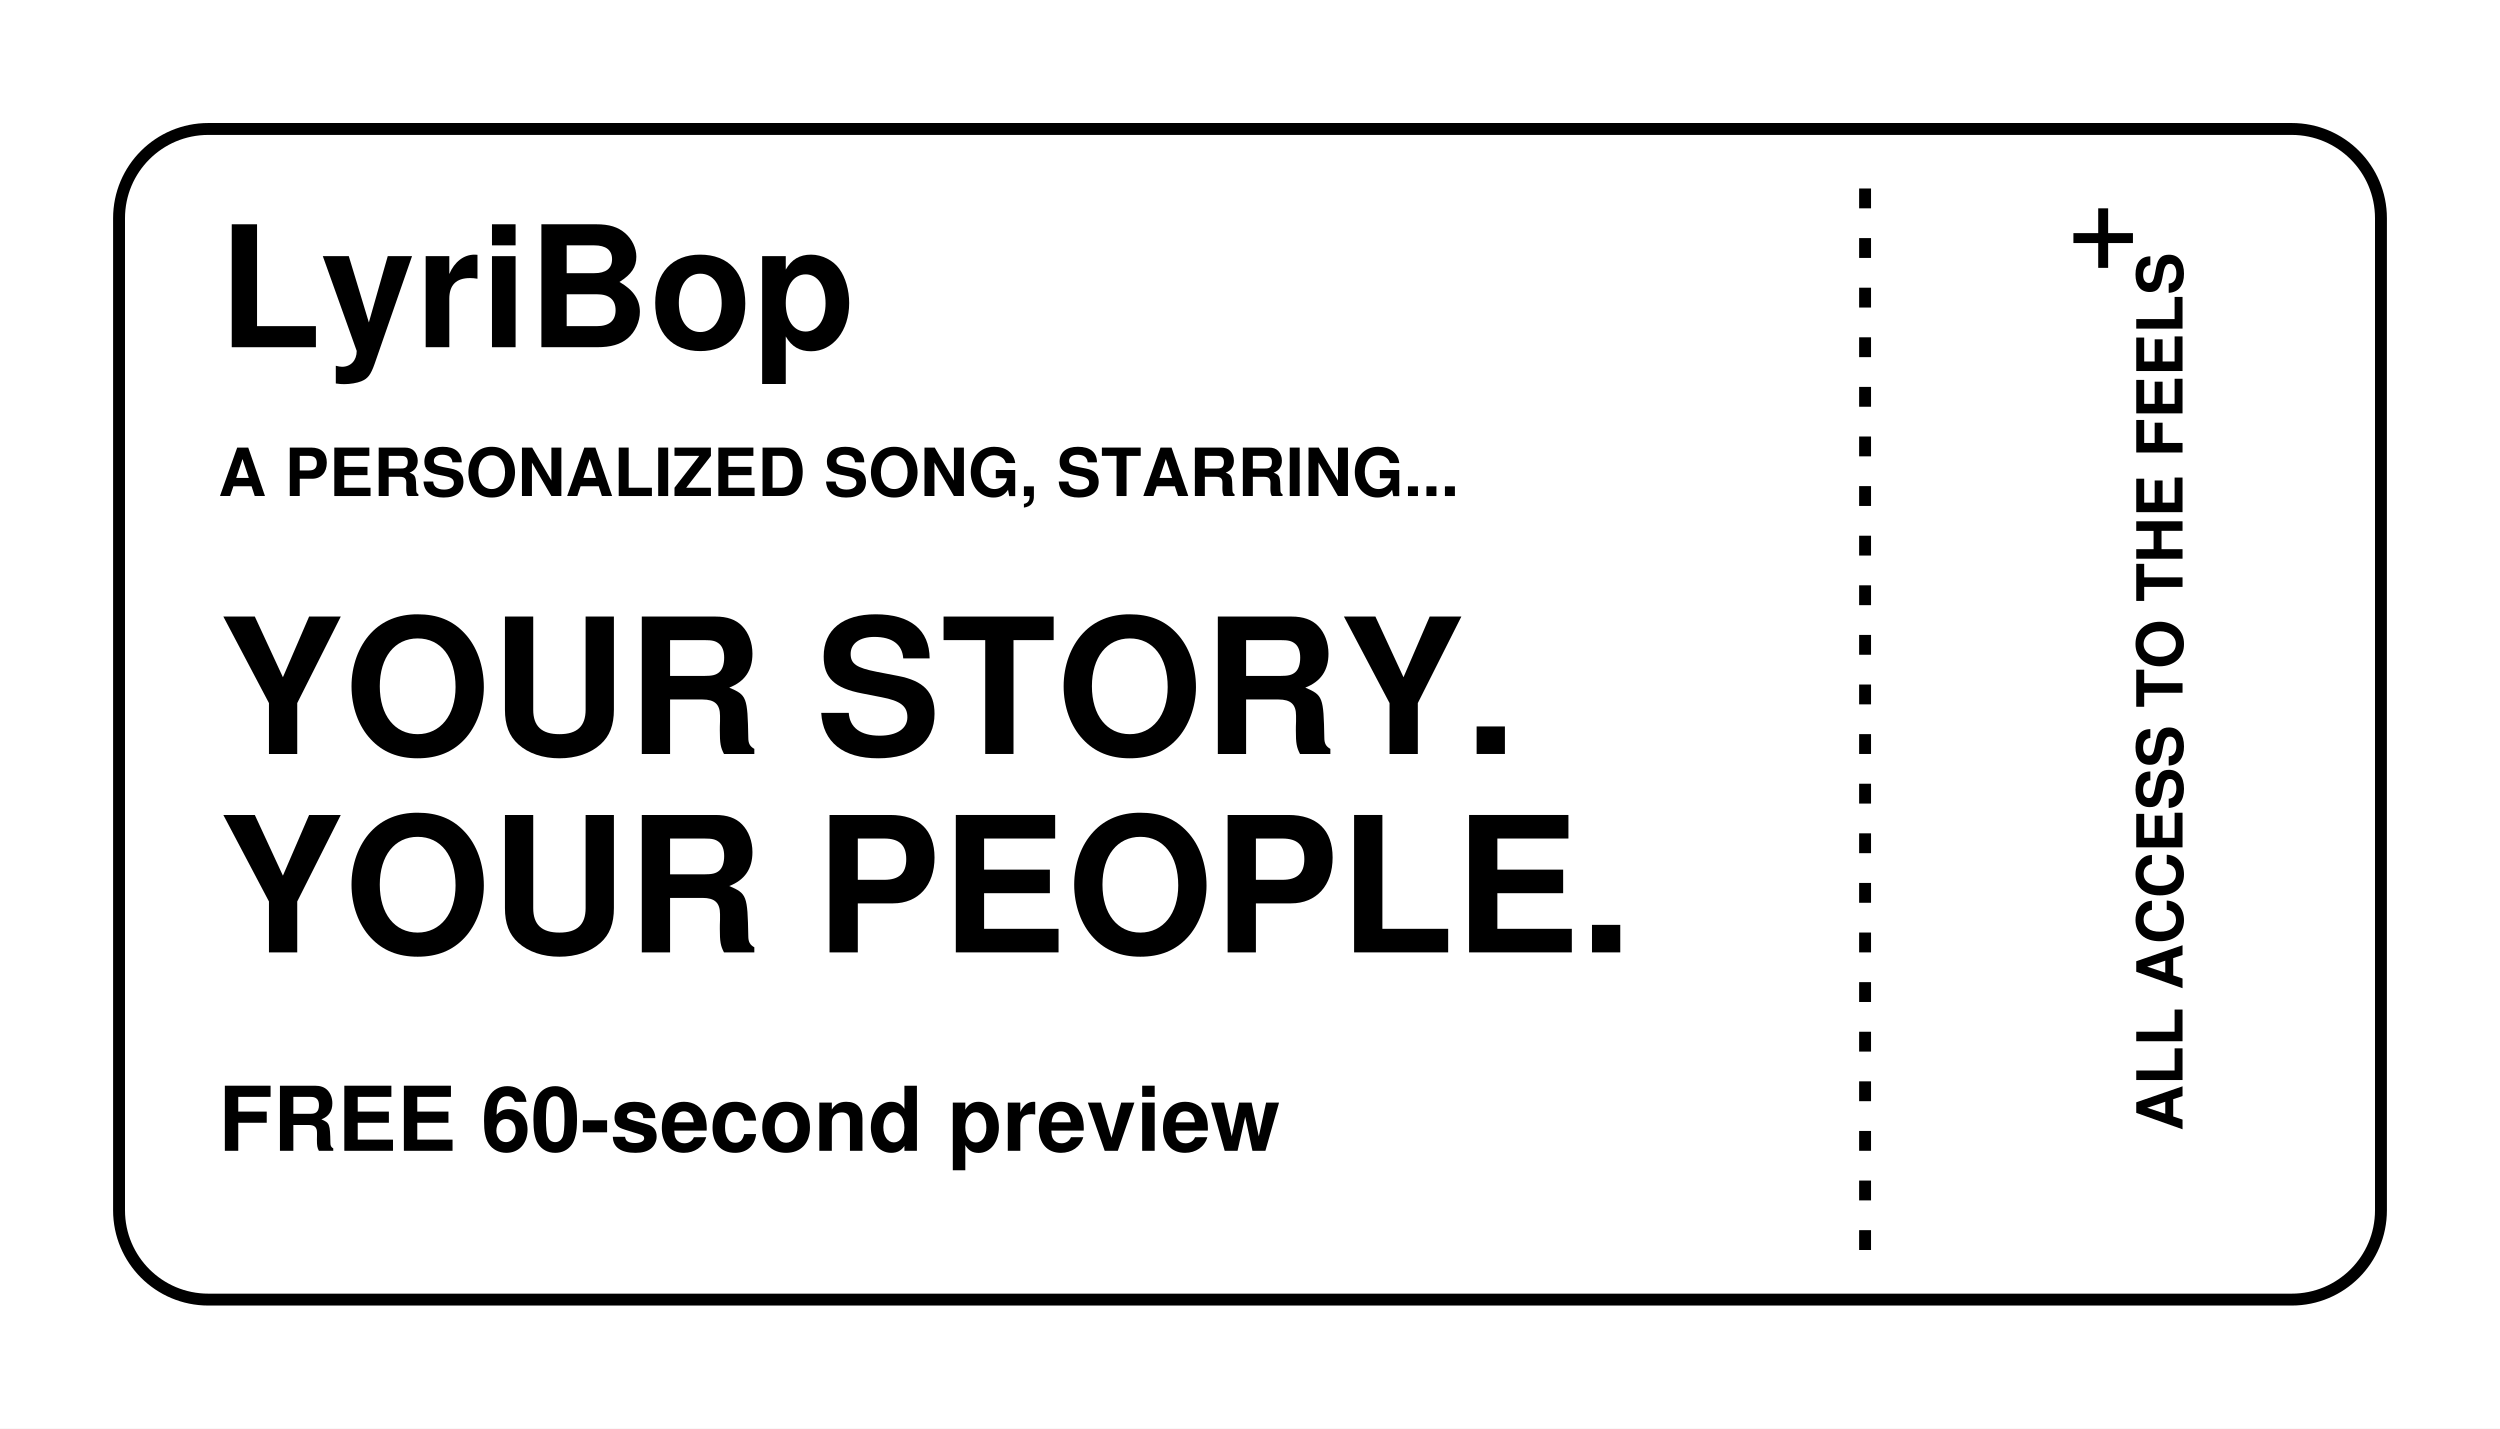
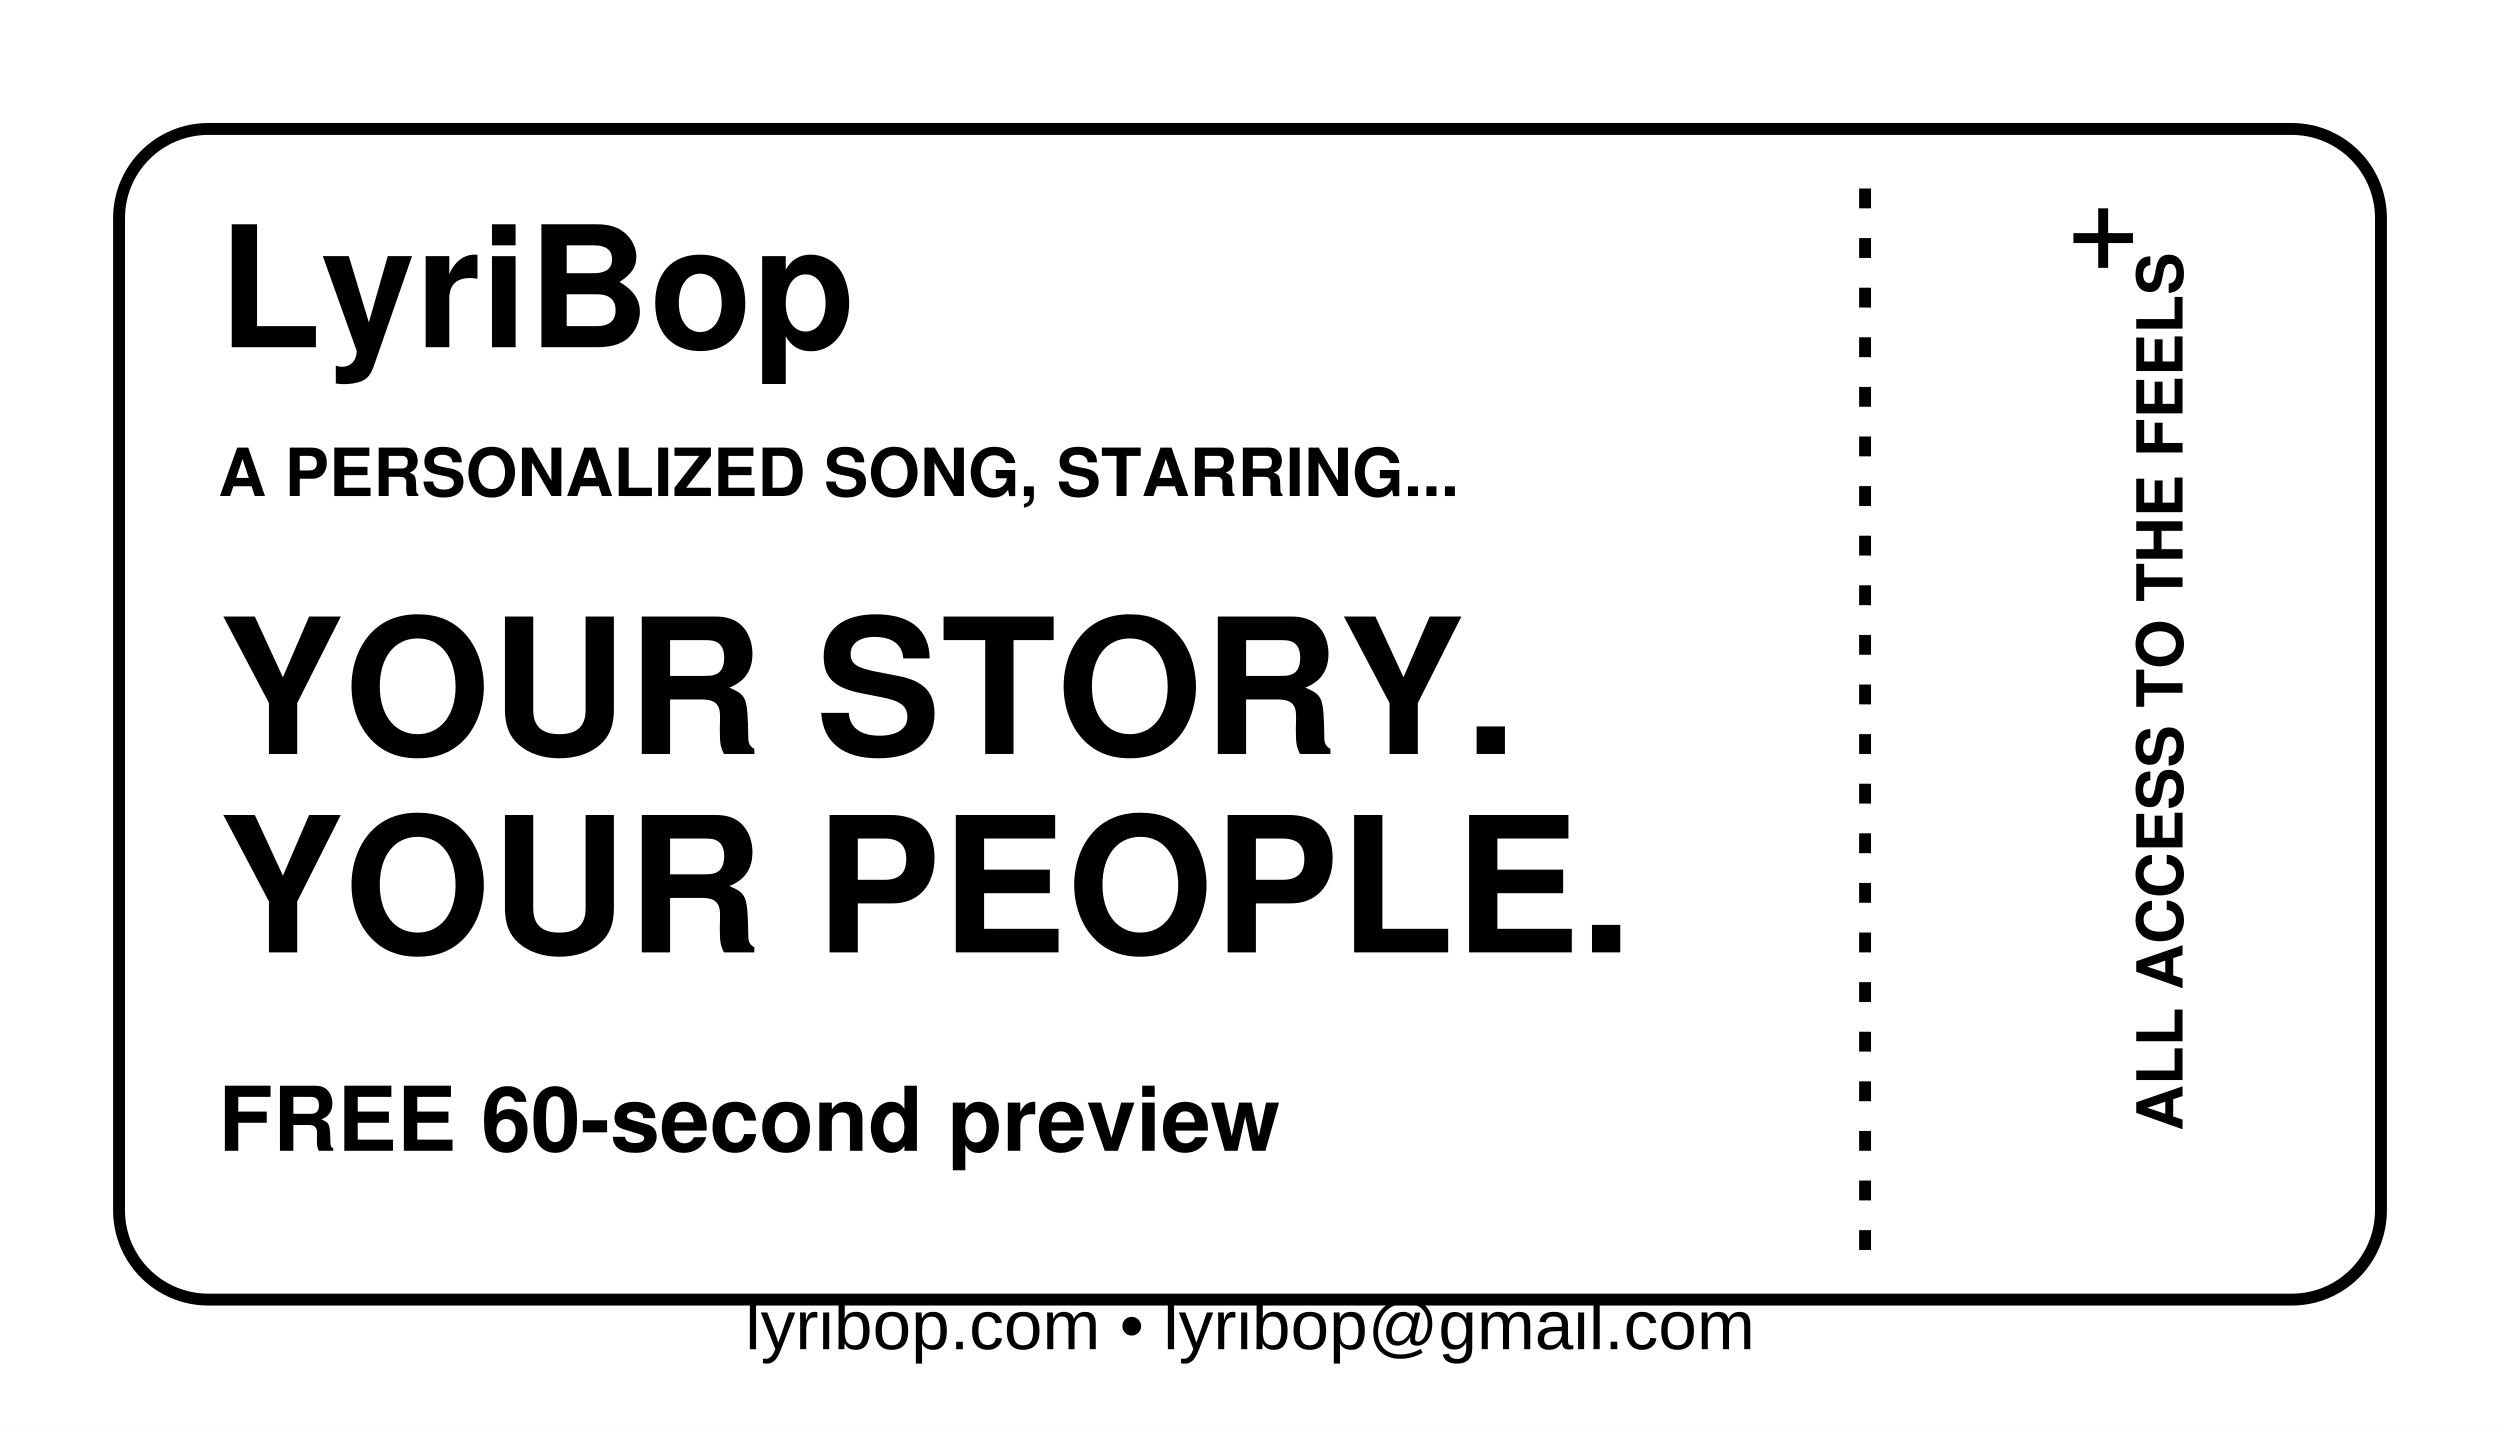
<svg xmlns="http://www.w3.org/2000/svg" xmlns:xlink="http://www.w3.org/1999/xlink" version="1.1" width="252" height="144" viewBox="0 0 252 144">
  <defs>
    <path id="font_1_45" d="M.23 .729H.08V0H.579V.125H.23V.729Z" />
    <path id="font_1_90" d="M.394 .54 .282 .147 .163 .54H.009L.21-.022C.21-.078 .175-.116 .123-.116 .112-.116 .103-.114 .086-.11V-.215C.107-.218 .119-.219 .136-.219 .172-.219 .212-.212 .237-.202 .276-.186 .293-.164 .316-.099L.538 .54H.394Z" />
    <path id="font_1_83" d="M.063 .54V0H.203V.287C.203 .369 .244 .41 .326 .41 .341 .41 .351 .409 .37 .406V.548C.362 .549 .359 .549 .353 .549 .289 .549 .234 .507 .203 .434V.54H.063Z" />
    <path id="font_1_74" d="M.207 .54H.067V0H.207V.54M.207 .729H.067V.604H.207V.729Z" />
    <path id="font_1_35" d="M.082 0H.41C.494 0 .55 .016 .594 .053 .638 .09 .666 .151 .666 .21 .666 .282 .628 .339 .545 .387 .617 .433 .645 .475 .645 .537 .645 .588 .62 .64 .579 .676 .536 .713 .485 .729 .407 .729H.082V0M.232 .604H.395C.465 .604 .501 .576 .501 .522 .501 .467 .465 .439 .395 .439H.232V.604M.232 .314H.411C.484 .314 .522 .282 .522 .219 .522 .157 .484 .125 .411 .125H.232V.314Z" />
    <path id="font_1_80" d="M.301 .549C.136 .549 .035 .44 .035 .263 .035 .085 .136-.023 .302-.023 .467-.023 .569 .085 .569 .259 .569 .442 .47 .549 .301 .549M.302 .436C.379 .436 .429 .367 .429 .261 .429 .16 .377 .09 .302 .09 .226 .09 .175 .159 .175 .263 .175 .367 .226 .436 .302 .436Z" />
    <path id="font_1_81" d="M.198 .54H.058V-.218H.198V.064C.232 .004 .28-.024 .348-.024 .478-.024 .574 .098 .574 .262 .574 .338 .552 .414 .516 .464 .48 .515 .413 .549 .348 .549 .28 .549 .232 .52 .198 .46V.54M.316 .432C.387 .432 .434 .364 .434 .26 .434 .161 .386 .093 .316 .093 .245 .093 .198 .161 .198 .262 .198 .364 .245 .432 .316 .432Z" />
    <path id="font_1_34" d="M.501 .147 .549 0H.703L.451 .729H.285L.026 0H.179L.228 .147H.501M.46 .272H.27L.365 .557 .46 .272Z" />
    <path id="font_1_1" d="" />
    <path id="font_1_49" d="M.226 .26H.413C.547 .26 .633 .355 .633 .503 .633 .649 .55 .729 .398 .729H.076V0H.226V.26M.226 .385V.604H.366C.446 .604 .483 .569 .483 .495 .483 .42 .446 .385 .366 .385H.226Z" />
    <path id="font_1_38" d="M.229 .314H.578V.439H.229V.604H.606V.729H.079V0H.624V.125H.229V.314Z" />
    <path id="font_1_51" d="M.23 .289H.402C.467 .289 .495 .263 .495 .203V.173C.494 .154 .494 .136 .494 .125 .494 .056 .498 .035 .516 0H.677V.027C.654 .04 .645 .055 .645 .087 .641 .302 .637 .312 .544 .352 .626 .384 .667 .443 .667 .532 .667 .59 .647 .643 .612 .679 .579 .713 .533 .729 .471 .729H.08V0H.23V.289M.23 .414V.604H.411C.454 .604 .471 .6 .49 .585 .508 .57 .517 .545 .517 .511 .517 .476 .508 .448 .49 .433 .473 .419 .454 .414 .411 .414H.23Z" />
    <path id="font_1_52" d="M.607 .507C.606 .658 .505 .741 .321 .741 .146 .741 .045 .659 .045 .517 .045 .404 .102 .349 .25 .321L.352 .301C.452 .282 .489 .254 .489 .195 .489 .134 .433 .097 .342 .097 .24 .097 .183 .14 .178 .218H.032C.041 .062 .148-.023 .334-.023 .522-.023 .633 .064 .633 .213 .633 .328 .575 .388 .44 .414L.326 .436C.219 .457 .188 .478 .188 .531 .188 .586 .236 .621 .314 .621 .409 .621 .462 .581 .467 .507H.607Z" />
    <path id="font_1_48" d="M.39 .741C.288 .741 .204 .707 .142 .64 .077 .57 .04 .468 .04 .359 .04 .25 .077 .147 .142 .078 .205 .01 .287-.023 .391-.023 .495-.023 .577 .01 .64 .078 .703 .145 .742 .251 .742 .354 .742 .468 .705 .571 .64 .64 .576 .709 .496 .741 .39 .741M.391 .613C.514 .613 .592 .513 .592 .355 .592 .205 .511 .105 .391 .105 .269 .105 .19 .205 .19 .359 .19 .513 .269 .613 .391 .613Z" />
    <path id="font_1_47" d="M.511 0H.661V.729H.511V.233L.222 .729H.068V0H.218V.504L.511 0Z" />
    <path id="font_1_42" d="M.213 .729H.063V0H.213V.729Z" />
    <path id="font_1_59" d="M.578 .729H.03V.604H.403L.03 .125V0H.578V.125H.206L.578 .604V.729Z" />
    <path id="font_1_37" d="M.077 0H.362C.473 0 .543 .026 .593 .085 .65 .153 .681 .251 .681 .365 .681 .478 .65 .576 .593 .645 .543 .704 .474 .729 .362 .729H.077V0M.227 .125V.604H.362C.475 .604 .531 .525 .531 .364 .531 .204 .475 .125 .362 .125H.227Z" />
    <path id="font_1_40" d="M.711 .392H.419V.267H.585C.581 .226 .571 .201 .549 .175 .513 .131 .457 .105 .4 .105 .278 .105 .192 .211 .192 .361 .192 .518 .268 .613 .396 .613 .448 .613 .492 .598 .525 .569 .546 .551 .557 .534 .57 .496H.711C.693 .647 .571 .741 .395 .741 .185 .741 .042 .586 .042 .359 .042 .138 .186-.023 .383-.023 .481-.023 .547 .012 .603 .094L.621-.002H.711V.392Z" />
    <path id="font_1_13" d="M.064 .146V0H.15C.152-.068 .124-.107 .064-.118V-.174C.171-.158 .218-.101 .214 .009V.146H.064Z" />
    <path id="font_1_53" d="M.385 .604H.598V.729H.014V.604H.235V0H.385V.604Z" />
    <path id="font_1_15" d="M.214 .146H.064V0H.214V.146Z" />
    <path id="font_1_58" d="M.419 .27 .65 .729H.482L.343 .407 .194 .729H.027L.269 .27V0H.419V.27Z" />
    <path id="font_1_54" d="M.504 .729V.235C.504 .147 .459 .105 .365 .105 .271 .105 .226 .147 .226 .235V.729H.076V.235C.076 .153 .098 .095 .147 .051 .2 .003 .277-.023 .365-.023 .453-.023 .53 .003 .583 .051 .632 .095 .654 .153 .654 .235V.729H.504Z" />
    <path id="font_1_39" d="M.224 .314H.543V.439H.224V.604H.586V.729H.074V0H.224V.314Z" />
    <path id="font_1_23" d="M.507 .548C.5 .594 .491 .617 .473 .643 .436 .694 .371 .724 .294 .724 .206 .724 .134 .685 .091 .614 .049 .545 .032 .466 .032 .337 .032 .215 .047 .139 .083 .082 .124 .016 .198-.023 .282-.023 .423-.023 .519 .082 .519 .237 .519 .373 .435 .467 .313 .467 .255 .467 .216 .45 .172 .404L.173 .419C.175 .485 .178 .506 .188 .533 .207 .585 .241 .611 .29 .611 .335 .611 .359 .593 .377 .548H.507M.278 .356C.344 .356 .386 .306 .386 .227 .386 .152 .34 .097 .278 .097 .214 .097 .17 .149 .17 .225 .17 .302 .214 .356 .278 .356Z" />
    <path id="font_1_17" d="M.273 .724C.197 .724 .132 .692 .089 .633 .048 .578 .029 .488 .029 .35 .029 .224 .045 .136 .079 .082 .121 .014 .19-.023 .273-.023 .35-.023 .413 .008 .457 .067 .497 .122 .517 .213 .517 .346 .517 .476 .501 .564 .467 .619 .425 .687 .356 .724 .273 .724M.273 .611C.309 .611 .338 .591 .355 .554 .369 .524 .377 .447 .377 .349 .377 .269 .37 .191 .359 .162 .343 .12 .313 .097 .273 .097 .236 .097 .208 .116 .191 .152 .177 .182 .169 .256 .169 .351 .169 .435 .176 .515 .187 .544 .202 .587 .233 .611 .273 .611Z" />
    <path id="font_1_14" d="M.298 .342H.026V.207H.298V.342Z" />
    <path id="font_1_84" d="M.505 .366C.503 .48 .415 .549 .27 .549 .133 .549 .048 .48 .048 .369 .048 .333 .059 .302 .078 .281 .097 .262 .114 .253 .166 .236L.333 .184C.368 .173 .38 .162 .38 .14 .38 .107 .341 .087 .276 .087 .239 .087 .211 .093 .193 .106 .178 .117 .172 .128 .166 .157H.029C.033 .038 .12-.023 .284-.023 .359-.023 .416-.007 .456 .025 .496 .057 .52 .107 .52 .16 .52 .23 .485 .275 .414 .296L.237 .347C.198 .359 .188 .367 .188 .389 .188 .419 .22 .439 .269 .439 .336 .439 .369 .415 .37 .366H.505Z" />
    <path id="font_1_70" d="M.524 .226C.525 .238 .525 .243 .525 .25 .525 .304 .517 .354 .504 .392 .468 .49 .381 .549 .272 .549 .117 .549 .022 .437 .022 .256 .022 .083 .116-.023 .269-.023 .39-.023 .488 .045 .519 .152H.381C.364 .109 .325 .084 .274 .084 .234 .084 .202 .101 .182 .131 .169 .151 .164 .175 .162 .226H.524M.164 .319C.173 .402 .208 .442 .27 .442 .334 .442 .372 .399 .379 .319H.164Z" />
    <path id="font_1_68" d="M.522 .338C.512 .47 .425 .549 .289 .549 .127 .549 .034 .443 .034 .259 .034 .081 .127-.023 .287-.023 .418-.023 .509 .058 .522 .187H.388C.371 .117 .343 .09 .287 .09 .216 .09 .174 .153 .174 .259 .174 .311 .184 .358 .201 .39 .217 .42 .248 .436 .288 .436 .345 .436 .372 .409 .388 .338H.522Z" />
    <path id="font_1_79" d="M.063 .54V0H.203V.324C.203 .388 .247 .43 .316 .43 .376 .43 .406 .397 .406 .333V0H.546V.362C.546 .482 .481 .549 .365 .549 .292 .549 .243 .523 .203 .462V.54H.063Z" />
    <path id="font_1_69" d="M.405 0H.545V.729H.405V.47C.37 .524 .324 .549 .256 .549 .127 .549 .029 .425 .029 .262 .029 .189 .051 .115 .087 .063 .124 .01 .19-.023 .256-.023 .324-.023 .37 .001 .405 .055V0M.287 .432C.358 .432 .405 .364 .405 .26 .405 .162 .357 .094 .287 .094 .217 .094 .169 .163 .169 .262 .169 .363 .217 .432 .287 .432Z" />
    <path id="font_1_87" d="M.35 0 .536 .54H.388L.279 .145 .162 .54H.014L.203 0H.35Z" />
    <path id="font_1_88" d="M.613 0 .766 .54H.621L.539 .162 .458 .54H.318L.236 .162 .15 .54H.005L.157 0H.301L.387 .381 .468 0H.613Z" />
    <path id="font_1_36" d="M.682 .482C.677 .545 .664 .585 .633 .626 .577 .7 .487 .741 .378 .741 .172 .741 .044 .594 .044 .358 .044 .123 .171-.023 .374-.023 .556-.023 .676 .082 .685 .249H.539C.529 .156 .471 .103 .378 .103 .262 .103 .194 .197 .194 .356 .194 .517 .265 .613 .383 .613 .47 .613 .519 .571 .539 .482H.682Z" />
    <path id="font_1_41" d="M.507 .331V0H.657V.729H.506V.456H.218V.729H.068V0H.218V.331H.507Z" />
  </defs>
  <path transform="matrix(1,0,0,-1,0,144)" d="M0 0H252V144H0Z" fill="#ffffff" fill-rule="evenodd" />
  <path transform="matrix(1,0,0,-1,0,144)" stroke-width="1.2" stroke-linecap="butt" stroke-miterlimit="10" stroke-linejoin="miter" fill="none" stroke="#000000" d="M21 13H231C235.975 13 240 17.025 240 22V122C240 126.975 235.975 131 231 131H21C16.025 131 12 126.975 12 122V22C12 17.025 16.025 13 21 13Z" />
  <path transform="matrix(1,0,0,-1,0,144)" stroke-width="1.2" stroke-linecap="butt" stroke-dasharray="2,3" stroke-miterlimit="10" stroke-linejoin="miter" fill="none" stroke="#000000" d="M188 18V126" />
  <use data-text="L" xlink:href="#font_1_45" transform="matrix(17,0,0,-17,22,35)" />
  <use data-text="y" xlink:href="#font_1_90" transform="matrix(17,0,0,-17,32.387,35)" />
  <use data-text="r" xlink:href="#font_1_83" transform="matrix(17,0,0,-17,41.839,35)" />
  <use data-text="i" xlink:href="#font_1_74" transform="matrix(17,0,0,-17,48.452,35)" />
  <use data-text="B" xlink:href="#font_1_35" transform="matrix(17,0,0,-17,53.178,35)" />
  <use data-text="o" xlink:href="#font_1_80" transform="matrix(17,0,0,-17,65.452,35)" />
  <use data-text="p" xlink:href="#font_1_81" transform="matrix(17,0,0,-17,75.83901,35)" />
  <use data-text="A" xlink:href="#font_1_34" transform="matrix(6.7,0,0,-6.7,22,50)" />
  <use data-text=" " xlink:href="#font_1_1" transform="matrix(6.7,0,0,-6.7,26.8374,50)" />
  <use data-text="P" xlink:href="#font_1_49" transform="matrix(6.7,0,0,-6.7,28.7,50)" />
  <use data-text="E" xlink:href="#font_1_38" transform="matrix(6.7,0,0,-6.7,33.1689,50)" />
  <use data-text="R" xlink:href="#font_1_51" transform="matrix(6.7,0,0,-6.7,37.6378,50)" />
  <use data-text="S" xlink:href="#font_1_52" transform="matrix(6.7,0,0,-6.7,42.4752,50)" />
  <use data-text="O" xlink:href="#font_1_48" transform="matrix(6.7,0,0,-6.7,46.9441,50)" />
  <use data-text="N" xlink:href="#font_1_47" transform="matrix(6.7,0,0,-6.7,52.1567,50)" />
  <use data-text="A" xlink:href="#font_1_34" transform="matrix(6.7,0,0,-6.7,56.9941,50)" />
  <use data-text="L" xlink:href="#font_1_45" transform="matrix(6.7,0,0,-6.7,61.8315,50)" />
  <use data-text="I" xlink:href="#font_1_42" transform="matrix(6.7,0,0,-6.7,65.92519,50)" />
  <use data-text="Z" xlink:href="#font_1_59" transform="matrix(6.7,0,0,-6.7,67.7878,50)" />
  <use data-text="E" xlink:href="#font_1_38" transform="matrix(6.7,0,0,-6.7,71.88149,50)" />
  <use data-text="D" xlink:href="#font_1_37" transform="matrix(6.7,0,0,-6.7,76.3504,50)" />
  <use data-text=" " xlink:href="#font_1_1" transform="matrix(6.7,0,0,-6.7,81.1878,50)" />
  <use data-text="S" xlink:href="#font_1_52" transform="matrix(6.7,0,0,-6.7,83.0504,50)" />
  <use data-text="O" xlink:href="#font_1_48" transform="matrix(6.7,0,0,-6.7,87.5193,50)" />
  <use data-text="N" xlink:href="#font_1_47" transform="matrix(6.7,0,0,-6.7,92.7319,50)" />
  <use data-text="G" xlink:href="#font_1_40" transform="matrix(6.7,0,0,-6.7,97.56931,50)" />
  <use data-text="," xlink:href="#font_1_13" transform="matrix(6.7,0,0,-6.7,102.7819,50)" />
  <use data-text=" " xlink:href="#font_1_1" transform="matrix(6.7,0,0,-6.7,104.6445,50)" />
  <use data-text="S" xlink:href="#font_1_52" transform="matrix(6.7,0,0,-6.7,106.5071,50)" />
  <use data-text="T" xlink:href="#font_1_53" transform="matrix(6.7,0,0,-6.7,110.976,50)" />
  <use data-text="A" xlink:href="#font_1_34" transform="matrix(6.7,0,0,-6.7,115.0697,50)" />
  <use data-text="R" xlink:href="#font_1_51" transform="matrix(6.7,0,0,-6.7,119.9071,50)" />
  <use data-text="R" xlink:href="#font_1_51" transform="matrix(6.7,0,0,-6.7,124.7445,50)" />
  <use data-text="I" xlink:href="#font_1_42" transform="matrix(6.7,0,0,-6.7,129.5819,50)" />
  <use data-text="N" xlink:href="#font_1_47" transform="matrix(6.7,0,0,-6.7,131.4445,50)" />
  <use data-text="G" xlink:href="#font_1_40" transform="matrix(6.7,0,0,-6.7,136.2819,50)" />
  <use data-text="." xlink:href="#font_1_15" transform="matrix(6.7,0,0,-6.7,141.4945,50)" />
  <use data-text="." xlink:href="#font_1_15" transform="matrix(6.7,0,0,-6.7,143.3571,50)" />
  <use data-text="." xlink:href="#font_1_15" transform="matrix(6.7,0,0,-6.7,145.2197,50)" />
  <use data-text="Y" xlink:href="#font_1_58" transform="matrix(19,0,0,-19,22,76)" />
  <use data-text="O" xlink:href="#font_1_48" transform="matrix(19,0,0,-19,34.673,76)" />
  <use data-text="U" xlink:href="#font_1_54" transform="matrix(19,0,0,-19,49.455,76)" />
  <use data-text="R" xlink:href="#font_1_51" transform="matrix(19,0,0,-19,63.17301,76)" />
  <use data-text=" " xlink:href="#font_1_1" transform="matrix(19,0,0,-19,76.89101,76)" />
  <use data-text="S" xlink:href="#font_1_52" transform="matrix(19,0,0,-19,82.17301,76)" />
  <use data-text="T" xlink:href="#font_1_53" transform="matrix(19,0,0,-19,94.84601,76)" />
  <use data-text="O" xlink:href="#font_1_48" transform="matrix(19,0,0,-19,106.455,76)" />
  <use data-text="R" xlink:href="#font_1_51" transform="matrix(19,0,0,-19,121.237,76)" />
  <use data-text="Y" xlink:href="#font_1_58" transform="matrix(19,0,0,-19,134.955,76)" />
  <use data-text="." xlink:href="#font_1_15" transform="matrix(19,0,0,-19,147.628,76)" />
  <use data-text="Y" xlink:href="#font_1_58" transform="matrix(19,0,0,-19,22,96)" />
  <use data-text="O" xlink:href="#font_1_48" transform="matrix(19,0,0,-19,34.673,96)" />
  <use data-text="U" xlink:href="#font_1_54" transform="matrix(19,0,0,-19,49.455,96)" />
  <use data-text="R" xlink:href="#font_1_51" transform="matrix(19,0,0,-19,63.17301,96)" />
  <use data-text=" " xlink:href="#font_1_1" transform="matrix(19,0,0,-19,76.89101,96)" />
  <use data-text="P" xlink:href="#font_1_49" transform="matrix(19,0,0,-19,82.17301,96)" />
  <use data-text="E" xlink:href="#font_1_38" transform="matrix(19,0,0,-19,94.84601,96)" />
  <use data-text="O" xlink:href="#font_1_48" transform="matrix(19,0,0,-19,107.519,96)" />
  <use data-text="P" xlink:href="#font_1_49" transform="matrix(19,0,0,-19,122.301,96)" />
  <use data-text="L" xlink:href="#font_1_45" transform="matrix(19,0,0,-19,134.974,96)" />
  <use data-text="E" xlink:href="#font_1_38" transform="matrix(19,0,0,-19,146.583,96)" />
  <use data-text="." xlink:href="#font_1_15" transform="matrix(19,0,0,-19,159.256,96)" />
  <use data-text="F" xlink:href="#font_1_39" transform="matrix(9,0,0,-9,22,116)" />
  <use data-text="R" xlink:href="#font_1_51" transform="matrix(9,0,0,-9,27.499,116)" />
  <use data-text="E" xlink:href="#font_1_38" transform="matrix(9,0,0,-9,33.997,116)" />
  <use data-text="E" xlink:href="#font_1_38" transform="matrix(9,0,0,-9,40,116)" />
  <use data-text=" " xlink:href="#font_1_1" transform="matrix(9,0,0,-9,46.003,116)" />
  <use data-text="6" xlink:href="#font_1_23" transform="matrix(9,0,0,-9,48.505,116)" />
  <use data-text="0" xlink:href="#font_1_17" transform="matrix(9,0,0,-9,53.509,116)" />
  <use data-text="-" xlink:href="#font_1_14" transform="matrix(9,0,0,-9,58.513,116)" />
  <use data-text="s" xlink:href="#font_1_84" transform="matrix(9,0,0,-9,61.51,116)" />
  <use data-text="e" xlink:href="#font_1_70" transform="matrix(9,0,0,-9,66.514,116)" />
  <use data-text="c" xlink:href="#font_1_68" transform="matrix(9,0,0,-9,71.518,116)" />
  <use data-text="o" xlink:href="#font_1_80" transform="matrix(9,0,0,-9,76.522,116)" />
  <use data-text="n" xlink:href="#font_1_79" transform="matrix(9,0,0,-9,82.021,116)" />
  <use data-text="d" xlink:href="#font_1_69" transform="matrix(9,0,0,-9,87.52,116)" />
  <use data-text=" " xlink:href="#font_1_1" transform="matrix(9,0,0,-9,93.019,116)" />
  <use data-text="p" xlink:href="#font_1_81" transform="matrix(9,0,0,-9,95.521,116)" />
  <use data-text="r" xlink:href="#font_1_83" transform="matrix(9,0,0,-9,101.02,116)" />
  <use data-text="e" xlink:href="#font_1_70" transform="matrix(9,0,0,-9,104.521,116)" />
  <use data-text="v" xlink:href="#font_1_87" transform="matrix(9,0,0,-9,109.525,116)" />
  <use data-text="i" xlink:href="#font_1_74" transform="matrix(9,0,0,-9,114.529,116)" />
  <use data-text="e" xlink:href="#font_1_70" transform="matrix(9,0,0,-9,117.031,116)" />
  <use data-text="w" xlink:href="#font_1_88" transform="matrix(9,0,0,-9,122.035,116)" />
  <use data-text="A" xlink:href="#font_1_34" transform="matrix(0,-6.4,-6.4,-0,220,114)" />
  <use data-text="L" xlink:href="#font_1_45" transform="matrix(0,-6.4,-6.4,-0,220,109.3792)" />
  <use data-text="L" xlink:href="#font_1_45" transform="matrix(0,-6.4,-6.4,-0,220,105.4688)" />
  <use data-text=" " xlink:href="#font_1_1" transform="matrix(0,-6.4,-6.4,-0,220,101.5584)" />
  <use data-text="A" xlink:href="#font_1_34" transform="matrix(0,-6.4,-6.4,-0,220,99.7792)" />
  <use data-text="C" xlink:href="#font_1_36" transform="matrix(0,-6.4,-6.4,-0,220,95.1584)" />
  <use data-text="C" xlink:href="#font_1_36" transform="matrix(0,-6.4,-6.4,-0,220,90.5376)" />
  <use data-text="E" xlink:href="#font_1_38" transform="matrix(0,-6.4,-6.4,-0,220,85.9168)" />
  <use data-text="S" xlink:href="#font_1_52" transform="matrix(0,-6.4,-6.4,-0,220,81.648)" />
  <use data-text="S" xlink:href="#font_1_52" transform="matrix(0,-6.4,-6.4,-0,220,77.3792)" />
  <use data-text=" " xlink:href="#font_1_1" transform="matrix(0,-6.4,-6.4,-0,220,73.1104)" />
  <use data-text="T" xlink:href="#font_1_53" transform="matrix(0,-6.4,-6.4,-0,220,71.3312)" />
  <use data-text="O" xlink:href="#font_1_48" transform="matrix(0,-6.4,-6.4,-0,220,67.4208)" />
  <use data-text=" " xlink:href="#font_1_1" transform="matrix(0,-6.4,-6.4,-0,220,62.4416)" />
  <use data-text="T" xlink:href="#font_1_53" transform="matrix(0,-6.4,-6.4,-0,220,60.6624)" />
  <use data-text="H" xlink:href="#font_1_41" transform="matrix(0,-6.4,-6.4,-0,220,56.752)" />
  <use data-text="E" xlink:href="#font_1_38" transform="matrix(0,-6.4,-6.4,-0,220,52.1312)" />
  <use data-text=" " xlink:href="#font_1_1" transform="matrix(0,-6.4,-6.4,-0,220,47.8624)" />
  <use data-text="F" xlink:href="#font_1_39" transform="matrix(0,-6.4,-6.4,-0,220,46.0832)" />
  <use data-text="E" xlink:href="#font_1_38" transform="matrix(0,-6.4,-6.4,-0,220,42.1728)" />
  <use data-text="E" xlink:href="#font_1_38" transform="matrix(0,-6.4,-6.4,-0,220,37.904)" />
  <use data-text="L" xlink:href="#font_1_45" transform="matrix(0,-6.4,-6.4,-0,220,33.6352)" />
  <use data-text="S" xlink:href="#font_1_52" transform="matrix(0,-6.4,-6.4,-0,220,29.7248)" />
  <path transform="matrix(1,0,0,-1,0,144)" stroke-width="1" stroke-linecap="butt" stroke-miterlimit="10" stroke-linejoin="miter" fill="none" stroke="#000000" d="M209 120H215" />
  <path transform="matrix(1,0,0,-1,0,144)" stroke-width="1" stroke-linecap="butt" stroke-miterlimit="10" stroke-linejoin="miter" fill="none" stroke="#000000" d="M212 117V123" />
+   <text x="126" y="136" text-anchor="middle" font-family="Arial,Helvetica,sans-serif" font-size="7" fill="#000000">lyribop.com • lyribop@gmail.com</text>
</svg>
